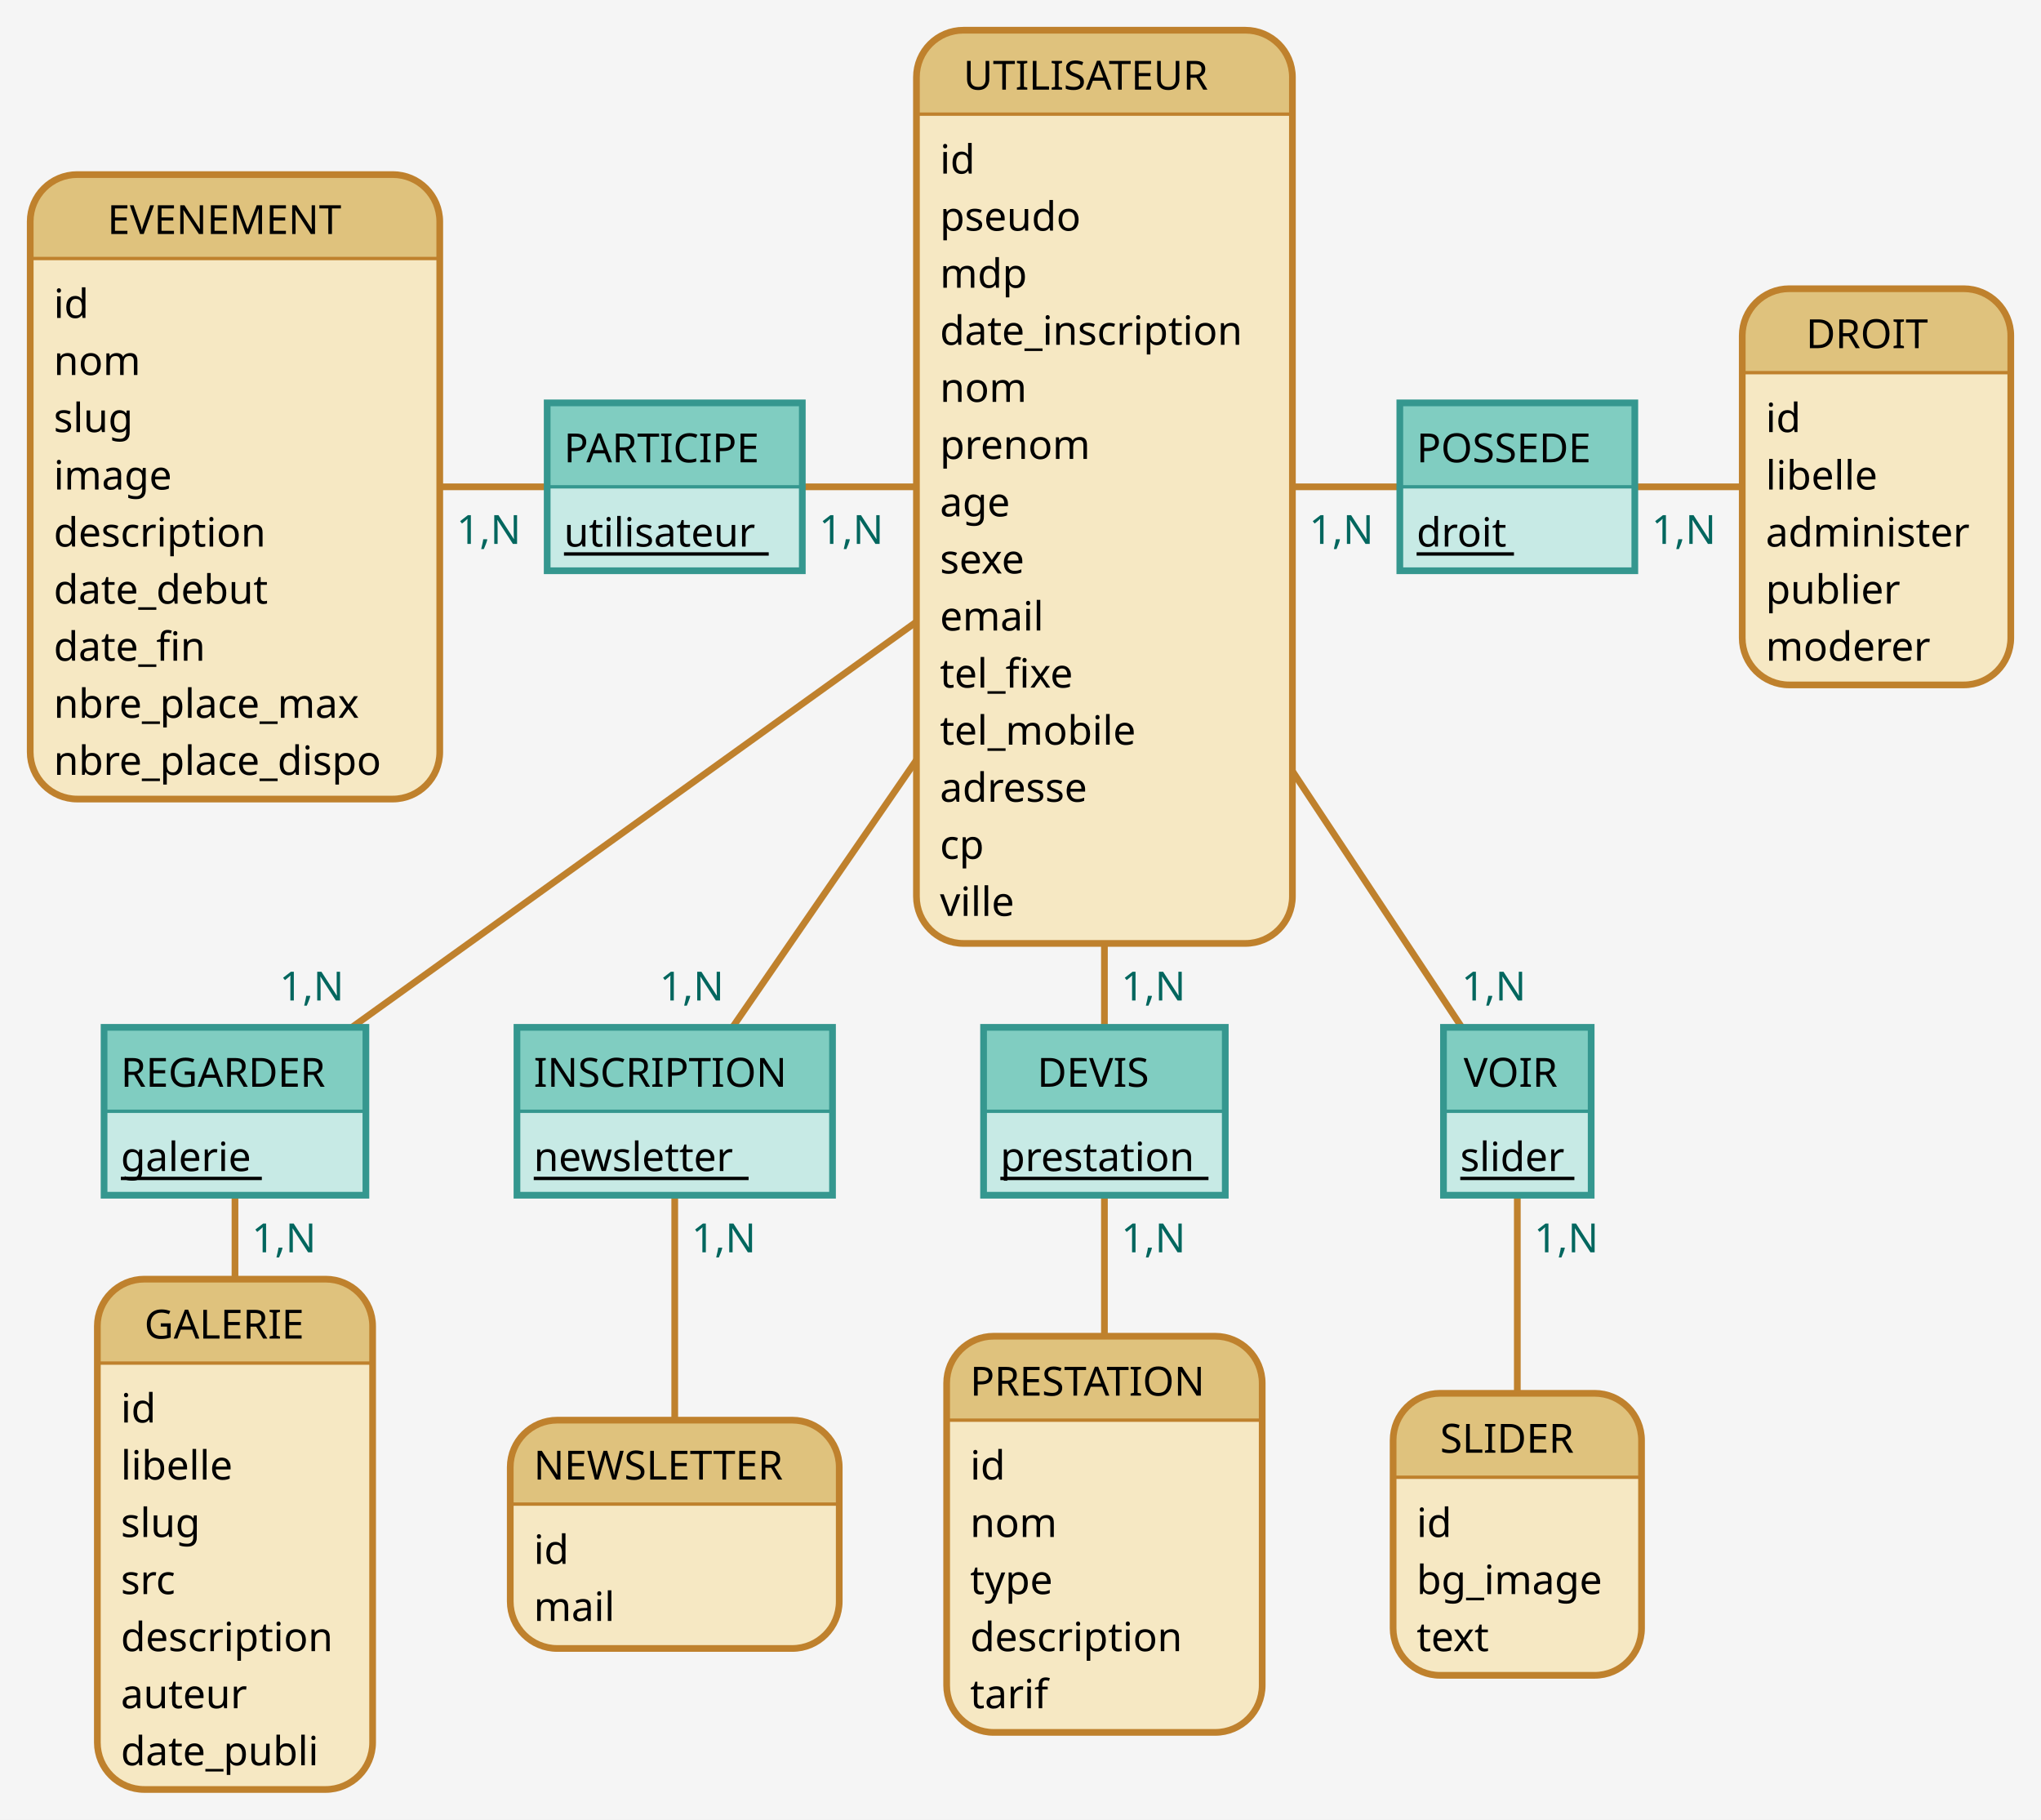
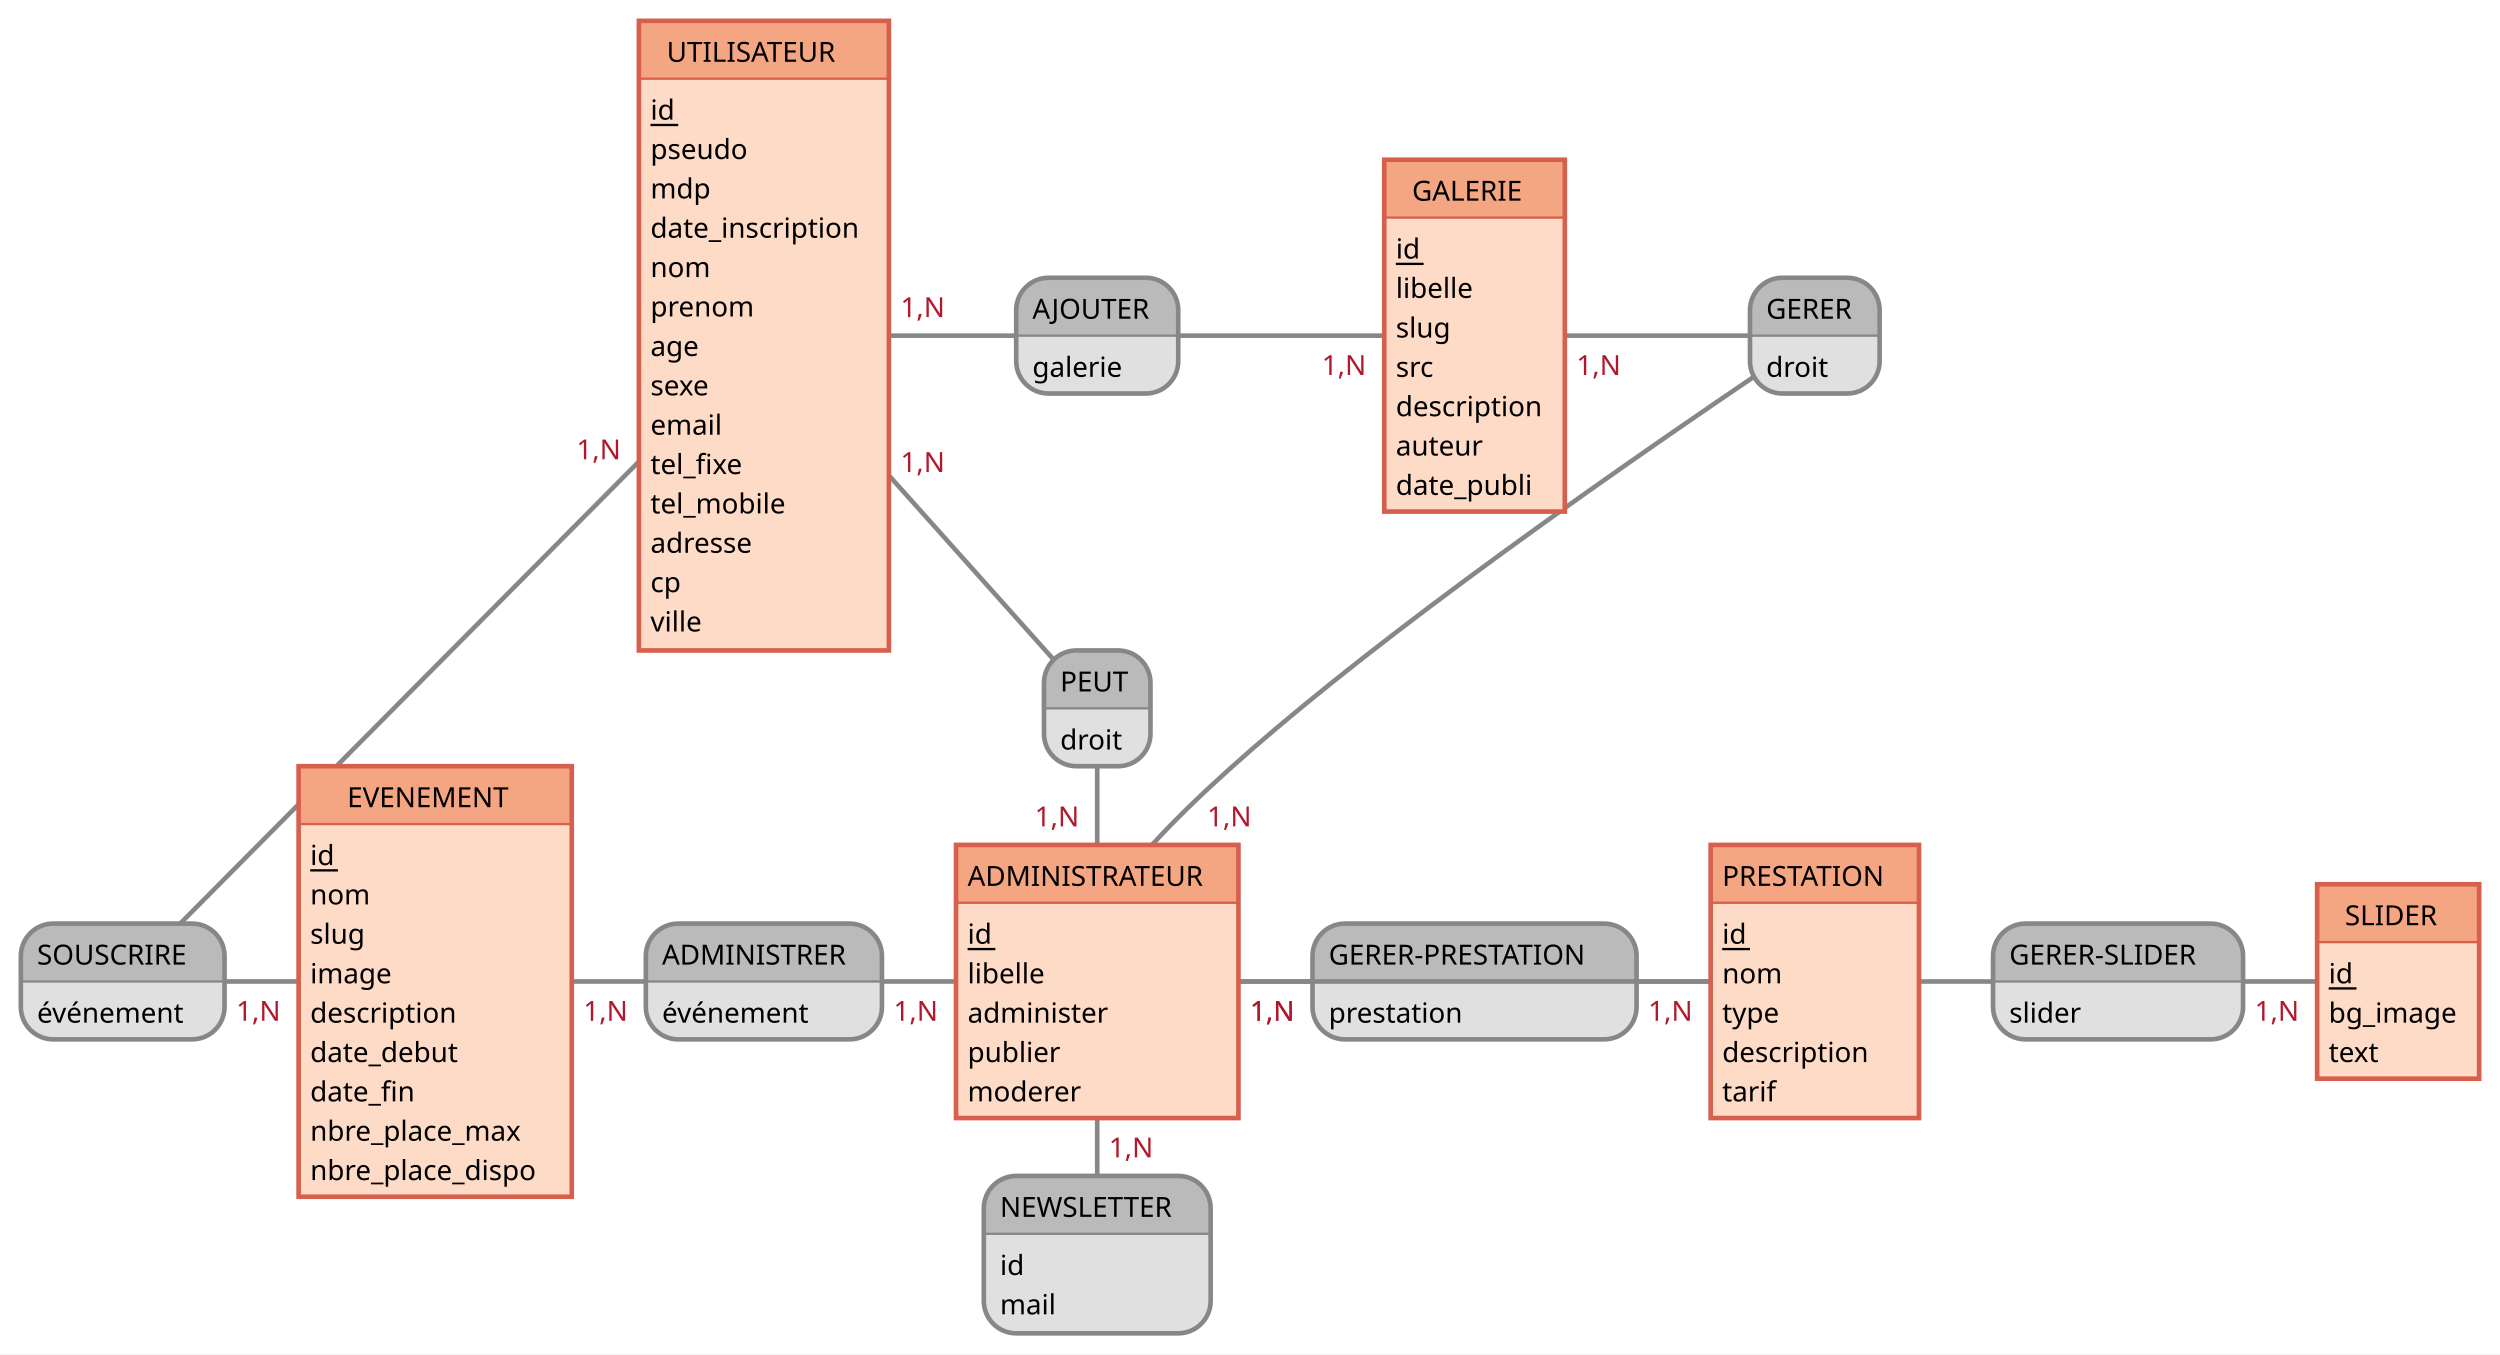
- <svg xmlns="http://www.w3.org/2000/svg" width="608" height="542" view_box="0 0 608 542">\n\n<rect id="frame" x="0" y="0" width="608" height="542" fill="#f5f5f5" stroke="none" stroke-width="0" />
-   <line x1="201" y1="145" x2="329" y2="145" stroke="#bf812d" stroke-width="2" />
-   <text x="244" y="162.0" fill="#01665e" font-family="Verdana" font-size="12">1,N</text>
-   <line x1="452" y1="145" x2="329" y2="145" stroke="#bf812d" stroke-width="2" />
-   <text x="390" y="162.0" fill="#01665e" font-family="Verdana" font-size="12">1,N</text>
-   <line x1="70" y1="331" x2="329" y2="145" stroke="#bf812d" stroke-width="2" />
-   <text x="83.264" y="298" fill="#01665e" font-family="Verdana" font-size="12">1,N</text>
-   <line x1="201" y1="331" x2="329" y2="145" stroke="#bf812d" stroke-width="2" />
-   <text x="196.459" y="298" fill="#01665e" font-family="Verdana" font-size="12">1,N</text>
-   <line x1="329" y1="331" x2="329" y2="145" stroke="#bf812d" stroke-width="2" />
-   <text x="334.0" y="298" fill="#01665e" font-family="Verdana" font-size="12">1,N</text>
-   <line x1="452" y1="331" x2="329" y2="145" stroke="#bf812d" stroke-width="2" />
-   <text x="435.394" y="298" fill="#01665e" font-family="Verdana" font-size="12">1,N</text>
-   <g id="association-UTILISATEUR">
-     <path d="M 371 9 a 14 14 90 0 1 14 14 V 34 h -112 V 23 a 14 14 90 0 1 14 -14" fill="#dfc27d" stroke="#dfc27d" stroke-width="0" />
-     <path d="M 385 34.0 v 233 a 14 14 90 0 1 -14 14 H 287 a 14 14 90 0 1 -14 -14 V 34.0 H 112" fill="#f6e8c3" stroke="#f6e8c3" stroke-width="0" />
-     <rect x="273" y="9" width="112" height="272" fill="none" rx="14" stroke="#bf812d" stroke-width="2" />
-     <line x1="273" y1="34" x2="385" y2="34" stroke="#bf812d" stroke-width="1" />
-     <text x="287" y="26.7" fill="#000000" font-family="Verdana" font-size="12">UTILISATEUR</text>
-     <text x="280" y="51.7" fill="#000000" font-family="Verdana" font-size="12">id</text>
-     <text x="280" y="68.7" fill="#000000" font-family="Verdana" font-size="12">pseudo</text>
-     <text x="280" y="85.7" fill="#000000" font-family="Verdana" font-size="12">mdp</text>
-     <text x="280" y="102.7" fill="#000000" font-family="Verdana" font-size="12">date_inscription</text>
-     <text x="280" y="119.7" fill="#000000" font-family="Verdana" font-size="12">nom</text>
-     <text x="280" y="136.7" fill="#000000" font-family="Verdana" font-size="12">prenom</text>
-     <text x="280" y="153.8" fill="#000000" font-family="Verdana" font-size="12">age</text>
-     <text x="280" y="170.8" fill="#000000" font-family="Verdana" font-size="12">sexe</text>
-     <text x="280" y="187.8" fill="#000000" font-family="Verdana" font-size="12">email</text>
-     <text x="280" y="204.8" fill="#000000" font-family="Verdana" font-size="12">tel_fixe</text>
-     <text x="280" y="221.8" fill="#000000" font-family="Verdana" font-size="12">tel_mobile</text>
-     <text x="280" y="238.8" fill="#000000" font-family="Verdana" font-size="12">adresse</text>
-     <text x="280" y="255.8" fill="#000000" font-family="Verdana" font-size="12">cp</text>
-     <text x="280" y="272.8" fill="#000000" font-family="Verdana" font-size="12">ville</text>
-   </g>
-   <line x1="70" y1="331" x2="70" y2="457" stroke="#bf812d" stroke-width="2" />
-   <text x="75.0" y="373" fill="#01665e" font-family="Verdana" font-size="12">1,N</text>
-   <g id="association-GALERIE">
-     <path d="M 97 381 a 14 14 90 0 1 14 14 V 406 h -82 V 395 a 14 14 90 0 1 14 -14" fill="#dfc27d" stroke="#dfc27d" stroke-width="0" />
-     <path d="M 111 406.0 v 113 a 14 14 90 0 1 -14 14 H 43 a 14 14 90 0 1 -14 -14 V 406.0 H 82" fill="#f6e8c3" stroke="#f6e8c3" stroke-width="0" />
-     <rect x="29" y="381" width="82" height="152" fill="none" rx="14" stroke="#bf812d" stroke-width="2" />
-     <line x1="29" y1="406" x2="111" y2="406" stroke="#bf812d" stroke-width="1" />
-     <text x="43" y="398.7" fill="#000000" font-family="Verdana" font-size="12">GALERIE</text>
-     <text x="36" y="423.7" fill="#000000" font-family="Verdana" font-size="12">id</text>
-     <text x="36" y="440.7" fill="#000000" font-family="Verdana" font-size="12">libelle</text>
-     <text x="36" y="457.8" fill="#000000" font-family="Verdana" font-size="12">slug</text>
-     <text x="36" y="474.8" fill="#000000" font-family="Verdana" font-size="12">src</text>
-     <text x="36" y="491.8" fill="#000000" font-family="Verdana" font-size="12">description</text>
-     <text x="36" y="508.8" fill="#000000" font-family="Verdana" font-size="12">auteur</text>
-     <text x="36" y="525.8" fill="#000000" font-family="Verdana" font-size="12">date_publi</text>
-   </g>
-   <line x1="201" y1="145" x2="70" y2="145" stroke="#bf812d" stroke-width="2" />
-   <text x="136" y="162.0" fill="#01665e" font-family="Verdana" font-size="12">1,N</text>
-   <g id="association-EVENEMENT">
-     <path d="M 117 52 a 14 14 90 0 1 14 14 V 77 h -122 V 66 a 14 14 90 0 1 14 -14" fill="#dfc27d" stroke="#dfc27d" stroke-width="0" />
-     <path d="M 131 77.0 v 147 a 14 14 90 0 1 -14 14 H 23 a 14 14 90 0 1 -14 -14 V 77.0 H 122" fill="#f6e8c3" stroke="#f6e8c3" stroke-width="0" />
-     <rect x="9" y="52" width="122" height="186" fill="none" rx="14" stroke="#bf812d" stroke-width="2" />
-     <line x1="9" y1="77" x2="131" y2="77" stroke="#bf812d" stroke-width="1" />
-     <text x="32" y="69.7" fill="#000000" font-family="Verdana" font-size="12">EVENEMENT</text>
-     <text x="16" y="94.7" fill="#000000" font-family="Verdana" font-size="12">id</text>
-     <text x="16" y="111.7" fill="#000000" font-family="Verdana" font-size="12">nom</text>
-     <text x="16" y="128.7" fill="#000000" font-family="Verdana" font-size="12">slug</text>
-     <text x="16" y="145.8" fill="#000000" font-family="Verdana" font-size="12">image</text>
-     <text x="16" y="162.8" fill="#000000" font-family="Verdana" font-size="12">description</text>
-     <text x="16" y="179.8" fill="#000000" font-family="Verdana" font-size="12">date_debut</text>
-     <text x="16" y="196.8" fill="#000000" font-family="Verdana" font-size="12">date_fin</text>
-     <text x="16" y="213.8" fill="#000000" font-family="Verdana" font-size="12">nbre_place_max</text>
-     <text x="16" y="230.8" fill="#000000" font-family="Verdana" font-size="12">nbre_place_dispo</text>
-   </g>
-   <line x1="452" y1="331" x2="452" y2="457" stroke="#bf812d" stroke-width="2" />
-   <text x="457.0" y="373" fill="#01665e" font-family="Verdana" font-size="12">1,N</text>
-   <g id="association-SLIDER">
-     <path d="M 475 415 a 14 14 90 0 1 14 14 V 440 h -74 V 429 a 14 14 90 0 1 14 -14" fill="#dfc27d" stroke="#dfc27d" stroke-width="0" />
-     <path d="M 489 440.0 v 45 a 14 14 90 0 1 -14 14 H 429 a 14 14 90 0 1 -14 -14 V 440.0 H 74" fill="#f6e8c3" stroke="#f6e8c3" stroke-width="0" />
-     <rect x="415" y="415" width="74" height="84" fill="none" rx="14" stroke="#bf812d" stroke-width="2" />
-     <line x1="415" y1="440" x2="489" y2="440" stroke="#bf812d" stroke-width="1" />
-     <text x="429" y="432.7" fill="#000000" font-family="Verdana" font-size="12">SLIDER</text>
-     <text x="422" y="457.8" fill="#000000" font-family="Verdana" font-size="12">id</text>
-     <text x="422" y="474.8" fill="#000000" font-family="Verdana" font-size="12">bg_image</text>
-     <text x="422" y="491.8" fill="#000000" font-family="Verdana" font-size="12">text</text>
-   </g>
-   <line x1="452" y1="145" x2="559" y2="145" stroke="#bf812d" stroke-width="2" />
-   <text x="492" y="162.0" fill="#01665e" font-family="Verdana" font-size="12">1,N</text>
-   <g id="association-DROIT">
-     <path d="M 585 86 a 14 14 90 0 1 14 14 V 111 h -80 V 100 a 14 14 90 0 1 14 -14" fill="#dfc27d" stroke="#dfc27d" stroke-width="0" />
-     <path d="M 599 111.0 v 79 a 14 14 90 0 1 -14 14 H 533 a 14 14 90 0 1 -14 -14 V 111.0 H 80" fill="#f6e8c3" stroke="#f6e8c3" stroke-width="0" />
-     <rect x="519" y="86" width="80" height="118" fill="none" rx="14" stroke="#bf812d" stroke-width="2" />
-     <line x1="519" y1="111" x2="599" y2="111" stroke="#bf812d" stroke-width="1" />
-     <text x="538" y="103.7" fill="#000000" font-family="Verdana" font-size="12">DROIT</text>
-     <text x="526" y="128.7" fill="#000000" font-family="Verdana" font-size="12">id</text>
-     <text x="526" y="145.8" fill="#000000" font-family="Verdana" font-size="12">libelle</text>
-     <text x="526" y="162.8" fill="#000000" font-family="Verdana" font-size="12">administer</text>
-     <text x="526" y="179.8" fill="#000000" font-family="Verdana" font-size="12">publier</text>
-     <text x="526" y="196.8" fill="#000000" font-family="Verdana" font-size="12">moderer</text>
-   </g>
-   <line x1="201" y1="331" x2="201" y2="457" stroke="#bf812d" stroke-width="2" />
-   <text x="206.0" y="373" fill="#01665e" font-family="Verdana" font-size="12">1,N</text>
+ <svg xmlns="http://www.w3.org/2000/svg" width="1080" height="585" view_box="0 0 1080 585">\n\n<rect id="frame" x="0" y="0" width="1080" height="585" fill="#ffffff" stroke="none" stroke-width="0" />
+   <line x1="188" y1="424" x2="330" y2="424" stroke="#878787" stroke-width="2" />
+   <text x="252" y="441.0" fill="#b2182b" font-family="Verdana" font-size="12">1,N</text>
+   <line x1="474" y1="424" x2="330" y2="424" stroke="#878787" stroke-width="2" />
+   <text x="386" y="441.0" fill="#b2182b" font-family="Verdana" font-size="12">1,N</text>
+   <g id="association-ADMINISTRER">
+     <path d="M 367 399 a 14 14 90 0 1 14 14 V 424 h -102 V 413 a 14 14 90 0 1 14 -14" fill="#bababa" stroke="#bababa" stroke-width="0" />
+     <path d="M 381 424.0 v 11 a 14 14 90 0 1 -14 14 H 293 a 14 14 90 0 1 -14 -14 V 424.0 H 102" fill="#e0e0e0" stroke="#e0e0e0" stroke-width="0" />
+     <rect x="279" y="399" width="102" height="50" fill="none" rx="14" stroke="#878787" stroke-width="2" />
+     <line x1="279" y1="424" x2="381" y2="424" stroke="#878787" stroke-width="1" />
+     <text x="286" y="416.7" fill="#000000" font-family="Verdana" font-size="12">ADMINISTRER</text>
+     <text x="286" y="441.8" fill="#000000" font-family="Verdana" font-size="12">événement</text>
+   </g>
+   <line x1="474" y1="424" x2="637" y2="424" stroke="#878787" stroke-width="2" />
+   <text x="540" y="441.0" fill="#b2182b" font-family="Verdana" font-size="12">1,N</text>
+   <line x1="784" y1="424" x2="637" y2="424" stroke="#878787" stroke-width="2" />
+   <text x="712" y="441.0" fill="#b2182b" font-family="Verdana" font-size="12">1,N</text>
+   <g id="association-GERER-PRESTATION">
+     <path d="M 693 399 a 14 14 90 0 1 14 14 V 424 h -140 V 413 a 14 14 90 0 1 14 -14" fill="#bababa" stroke="#bababa" stroke-width="0" />
+     <path d="M 707 424.0 v 11 a 14 14 90 0 1 -14 14 H 581 a 14 14 90 0 1 -14 -14 V 424.0 H 140" fill="#e0e0e0" stroke="#e0e0e0" stroke-width="0" />
+     <rect x="567" y="399" width="140" height="50" fill="none" rx="14" stroke="#878787" stroke-width="2" />
+     <line x1="567" y1="424" x2="707" y2="424" stroke="#878787" stroke-width="1" />
+     <text x="574" y="416.7" fill="#000000" font-family="Verdana" font-size="12">GERER-PRESTATION</text>
+     <text x="574" y="441.8" fill="#000000" font-family="Verdana" font-size="12">prestation</text>
+   </g>
+   <line x1="330" y1="145" x2="474" y2="145" stroke="#878787" stroke-width="2" />
+   <text x="389" y="137.0" fill="#b2182b" font-family="Verdana" font-size="12">1,N</text>
+   <line x1="637" y1="145" x2="474" y2="145" stroke="#878787" stroke-width="2" />
+   <text x="571" y="162.0" fill="#b2182b" font-family="Verdana" font-size="12">1,N</text>
+   <g id="association-AJOUTER">
+     <path d="M 495 120 a 14 14 90 0 1 14 14 V 145 h -70 V 134 a 14 14 90 0 1 14 -14" fill="#bababa" stroke="#bababa" stroke-width="0" />
+     <path d="M 509 145.0 v 11 a 14 14 90 0 1 -14 14 H 453 a 14 14 90 0 1 -14 -14 V 145.0 H 70" fill="#e0e0e0" stroke="#e0e0e0" stroke-width="0" />
+     <rect x="439" y="120" width="70" height="50" fill="none" rx="14" stroke="#878787" stroke-width="2" />
+     <line x1="439" y1="145" x2="509" y2="145" stroke="#878787" stroke-width="1" />
+     <text x="446" y="137.7" fill="#000000" font-family="Verdana" font-size="12">AJOUTER</text>
+     <text x="446" y="162.8" fill="#000000" font-family="Verdana" font-size="12">galerie</text>
+   </g>
+   <line x1="330" y1="145" x2="474" y2="306" stroke="#878787" stroke-width="2" />
+   <text x="389" y="203.889" fill="#b2182b" font-family="Verdana" font-size="12">1,N</text>
+   <line x1="474" y1="424" x2="474" y2="306" stroke="#878787" stroke-width="2" />
+   <text x="447.0" y="357" fill="#b2182b" font-family="Verdana" font-size="12">1,N</text>
+   <g id="association-PEUT">
+     <path d="M 483 281 a 14 14 90 0 1 14 14 V 306 h -46 V 295 a 14 14 90 0 1 14 -14" fill="#bababa" stroke="#bababa" stroke-width="0" />
+     <path d="M 497 306.0 v 11 a 14 14 90 0 1 -14 14 H 465 a 14 14 90 0 1 -14 -14 V 306.0 H 46" fill="#e0e0e0" stroke="#e0e0e0" stroke-width="0" />
+     <rect x="451" y="281" width="46" height="50" fill="none" rx="14" stroke="#878787" stroke-width="2" />
+     <line x1="451" y1="306" x2="497" y2="306" stroke="#878787" stroke-width="1" />
+     <text x="458" y="298.7" fill="#000000" font-family="Verdana" font-size="12">PEUT</text>
+     <text x="458" y="323.8" fill="#000000" font-family="Verdana" font-size="12">droit</text>
+   </g>
+   <line x1="474" y1="424" x2="915" y2="424" stroke="#878787" stroke-width="2" />
+   <text x="540" y="441.0" fill="#b2182b" font-family="Verdana" font-size="12">1,N</text>
+   <line x1="1036" y1="424" x2="915" y2="424" stroke="#878787" stroke-width="2" />
+   <text x="974" y="441.0" fill="#b2182b" font-family="Verdana" font-size="12">1,N</text>
+   <g id="association-GERER-SLIDER">
+     <path d="M 955 399 a 14 14 90 0 1 14 14 V 424 h -108 V 413 a 14 14 90 0 1 14 -14" fill="#bababa" stroke="#bababa" stroke-width="0" />
+     <path d="M 969 424.0 v 11 a 14 14 90 0 1 -14 14 H 875 a 14 14 90 0 1 -14 -14 V 424.0 H 108" fill="#e0e0e0" stroke="#e0e0e0" stroke-width="0" />
+     <rect x="861" y="399" width="108" height="50" fill="none" rx="14" stroke="#878787" stroke-width="2" />
+     <line x1="861" y1="424" x2="969" y2="424" stroke="#878787" stroke-width="1" />
+     <text x="868" y="416.7" fill="#000000" font-family="Verdana" font-size="12">GERER-SLIDER</text>
+     <text x="868" y="441.8" fill="#000000" font-family="Verdana" font-size="12">slider</text>
+   </g>
+   <line x1="330" y1="145" x2="53" y2="424" stroke="#878787" stroke-width="2" />
+   <text x="249" y="198.425" fill="#b2182b" font-family="Verdana" font-size="12">1,N</text>
+   <line x1="188" y1="424" x2="53" y2="424" stroke="#878787" stroke-width="2" />
+   <text x="102" y="441.0" fill="#b2182b" font-family="Verdana" font-size="12">1,N</text>
+   <g id="association-SOUSCRIRE">
+     <path d="M 83 399 a 14 14 90 0 1 14 14 V 424 h -88 V 413 a 14 14 90 0 1 14 -14" fill="#bababa" stroke="#bababa" stroke-width="0" />
+     <path d="M 97 424.0 v 11 a 14 14 90 0 1 -14 14 H 23 a 14 14 90 0 1 -14 -14 V 424.0 H 88" fill="#e0e0e0" stroke="#e0e0e0" stroke-width="0" />
+     <rect x="9" y="399" width="88" height="50" fill="none" rx="14" stroke="#878787" stroke-width="2" />
+     <line x1="9" y1="424" x2="97" y2="424" stroke="#878787" stroke-width="1" />
+     <text x="16" y="416.7" fill="#000000" font-family="Verdana" font-size="12">SOUSCRIRE</text>
+     <text x="16" y="441.8" fill="#000000" font-family="Verdana" font-size="12">événement</text>
+   </g>
+   <line x1="474" y1="424" x2="474" y2="542" stroke="#878787" stroke-width="2" />
+   <text x="479.0" y="500" fill="#b2182b" font-family="Verdana" font-size="12">1,N</text>
  <g id="association-NEWSLETTER">
-     <path d="M 236 423 a 14 14 90 0 1 14 14 V 448 h -98 V 437 a 14 14 90 0 1 14 -14" fill="#dfc27d" stroke="#dfc27d" stroke-width="0" />
-     <path d="M 250 448.0 v 29 a 14 14 90 0 1 -14 14 H 166 a 14 14 90 0 1 -14 -14 V 448.0 H 98" fill="#f6e8c3" stroke="#f6e8c3" stroke-width="0" />
-     <rect x="152" y="423" width="98" height="68" fill="none" rx="14" stroke="#bf812d" stroke-width="2" />
-     <line x1="152" y1="448" x2="250" y2="448" stroke="#bf812d" stroke-width="1" />
-     <text x="159" y="440.7" fill="#000000" font-family="Verdana" font-size="12">NEWSLETTER</text>
-     <text x="159" y="465.8" fill="#000000" font-family="Verdana" font-size="12">id</text>
-     <text x="159" y="482.8" fill="#000000" font-family="Verdana" font-size="12">mail</text>
-   </g>
-   <line x1="329" y1="331" x2="329" y2="457" stroke="#bf812d" stroke-width="2" />
-   <text x="334.0" y="373" fill="#01665e" font-family="Verdana" font-size="12">1,N</text>
-   <g id="association-PRESTATION">
-     <path d="M 362 398 a 14 14 90 0 1 14 14 V 423 h -94 V 412 a 14 14 90 0 1 14 -14" fill="#dfc27d" stroke="#dfc27d" stroke-width="0" />
-     <path d="M 376 423.0 v 79 a 14 14 90 0 1 -14 14 H 296 a 14 14 90 0 1 -14 -14 V 423.0 H 94" fill="#f6e8c3" stroke="#f6e8c3" stroke-width="0" />
-     <rect x="282" y="398" width="94" height="118" fill="none" rx="14" stroke="#bf812d" stroke-width="2" />
-     <line x1="282" y1="423" x2="376" y2="423" stroke="#bf812d" stroke-width="1" />
-     <text x="289" y="415.7" fill="#000000" font-family="Verdana" font-size="12">PRESTATION</text>
-     <text x="289" y="440.7" fill="#000000" font-family="Verdana" font-size="12">id</text>
-     <text x="289" y="457.8" fill="#000000" font-family="Verdana" font-size="12">nom</text>
-     <text x="289" y="474.8" fill="#000000" font-family="Verdana" font-size="12">type</text>
-     <text x="289" y="491.8" fill="#000000" font-family="Verdana" font-size="12">description</text>
-     <text x="289" y="508.8" fill="#000000" font-family="Verdana" font-size="12">tarif</text>
-   </g>
-   <g id="entity-PARTICIPE">
-     <g id="frame-PARTICIPE">
-       <rect x="163" y="120" width="76" height="25" fill="#80cdc1" stroke="#80cdc1" stroke-width="0" />
-       <rect x="163" y="145.0" width="76" height="25" fill="#c7eae5" stroke="#c7eae5" stroke-width="0" />
-       <rect x="163" y="120" width="76" height="50" fill="none" stroke="#35978f" stroke-width="2" />
-       <line x1="163" y1="145" x2="239" y2="145" stroke="#35978f" stroke-width="1" />
-     </g>
-     <text x="168" y="137.7" fill="#000000" font-family="Verdana" font-size="12">PARTICIPE</text>
-     <text x="168" y="162.8" fill="#000000" font-family="Verdana" font-size="12">utilisateur</text>
-     <line x1="168" y1="165" x2="229" y2="165" stroke="#000000" stroke-width="1" />
-   </g>
-   <g id="entity-INSCRIPTION">
-     <g id="frame-INSCRIPTION">
-       <rect x="154" y="306" width="94" height="25" fill="#80cdc1" stroke="#80cdc1" stroke-width="0" />
-       <rect x="154" y="331.0" width="94" height="25" fill="#c7eae5" stroke="#c7eae5" stroke-width="0" />
-       <rect x="154" y="306" width="94" height="50" fill="none" stroke="#35978f" stroke-width="2" />
-       <line x1="154" y1="331" x2="248" y2="331" stroke="#35978f" stroke-width="1" />
-     </g>
-     <text x="159" y="323.7" fill="#000000" font-family="Verdana" font-size="12">INSCRIPTION</text>
-     <text x="159" y="348.8" fill="#000000" font-family="Verdana" font-size="12">newsletter</text>
-     <line x1="159" y1="351" x2="223" y2="351" stroke="#000000" stroke-width="1" />
-   </g>
-   <g id="entity-POSSEDE">
-     <g id="frame-POSSEDE">
-       <rect x="417" y="120" width="70" height="25" fill="#80cdc1" stroke="#80cdc1" stroke-width="0" />
-       <rect x="417" y="145.0" width="70" height="25" fill="#c7eae5" stroke="#c7eae5" stroke-width="0" />
-       <rect x="417" y="120" width="70" height="50" fill="none" stroke="#35978f" stroke-width="2" />
-       <line x1="417" y1="145" x2="487" y2="145" stroke="#35978f" stroke-width="1" />
-     </g>
-     <text x="422" y="137.7" fill="#000000" font-family="Verdana" font-size="12">POSSEDE</text>
-     <text x="422" y="162.8" fill="#000000" font-family="Verdana" font-size="12">droit</text>
-     <line x1="422" y1="165" x2="451" y2="165" stroke="#000000" stroke-width="1" />
-   </g>
-   <g id="entity-REGARDER">
-     <g id="frame-REGARDER">
-       <rect x="31" y="306" width="78" height="25" fill="#80cdc1" stroke="#80cdc1" stroke-width="0" />
-       <rect x="31" y="331.0" width="78" height="25" fill="#c7eae5" stroke="#c7eae5" stroke-width="0" />
-       <rect x="31" y="306" width="78" height="50" fill="none" stroke="#35978f" stroke-width="2" />
-       <line x1="31" y1="331" x2="109" y2="331" stroke="#35978f" stroke-width="1" />
-     </g>
-     <text x="36" y="323.7" fill="#000000" font-family="Verdana" font-size="12">REGARDER</text>
-     <text x="36" y="348.8" fill="#000000" font-family="Verdana" font-size="12">galerie</text>
-     <line x1="36" y1="351" x2="78" y2="351" stroke="#000000" stroke-width="1" />
-   </g>
-   <g id="entity-VOIR">
-     <g id="frame-VOIR">
-       <rect x="430" y="306" width="44" height="25" fill="#80cdc1" stroke="#80cdc1" stroke-width="0" />
-       <rect x="430" y="331.0" width="44" height="25" fill="#c7eae5" stroke="#c7eae5" stroke-width="0" />
-       <rect x="430" y="306" width="44" height="50" fill="none" stroke="#35978f" stroke-width="2" />
-       <line x1="430" y1="331" x2="474" y2="331" stroke="#35978f" stroke-width="1" />
-     </g>
-     <text x="436" y="323.7" fill="#000000" font-family="Verdana" font-size="12">VOIR</text>
-     <text x="435" y="348.8" fill="#000000" font-family="Verdana" font-size="12">slider</text>
-     <line x1="435" y1="351" x2="469" y2="351" stroke="#000000" stroke-width="1" />
-   </g>
-   <g id="entity-DEVIS">
-     <g id="frame-DEVIS">
-       <rect x="293" y="306" width="72" height="25" fill="#80cdc1" stroke="#80cdc1" stroke-width="0" />
-       <rect x="293" y="331.0" width="72" height="25" fill="#c7eae5" stroke="#c7eae5" stroke-width="0" />
-       <rect x="293" y="306" width="72" height="50" fill="none" stroke="#35978f" stroke-width="2" />
-       <line x1="293" y1="331" x2="365" y2="331" stroke="#35978f" stroke-width="1" />
-     </g>
-     <text x="309" y="323.7" fill="#000000" font-family="Verdana" font-size="12">DEVIS</text>
-     <text x="298" y="348.8" fill="#000000" font-family="Verdana" font-size="12">prestation</text>
-     <line x1="298" y1="351" x2="360" y2="351" stroke="#000000" stroke-width="1" />
+     <path d="M 509 508 a 14 14 90 0 1 14 14 V 533 h -98 V 522 a 14 14 90 0 1 14 -14" fill="#bababa" stroke="#bababa" stroke-width="0" />
+     <path d="M 523 533.0 v 29 a 14 14 90 0 1 -14 14 H 439 a 14 14 90 0 1 -14 -14 V 533.0 H 98" fill="#e0e0e0" stroke="#e0e0e0" stroke-width="0" />
+     <rect x="425" y="508" width="98" height="68" fill="none" rx="14" stroke="#878787" stroke-width="2" />
+     <line x1="425" y1="533" x2="523" y2="533" stroke="#878787" stroke-width="1" />
+     <text x="432" y="525.7" fill="#000000" font-family="Verdana" font-size="12">NEWSLETTER</text>
+     <text x="432" y="550.8" fill="#000000" font-family="Verdana" font-size="12">id</text>
+     <text x="432" y="567.8" fill="#000000" font-family="Verdana" font-size="12">mail</text>
+   </g>
+   <line x1="637" y1="145" x2="784" y2="145" stroke="#878787" stroke-width="2" />
+   <text x="681" y="162.0" fill="#b2182b" font-family="Verdana" font-size="12">1,N</text>
+   <path d="M474 424 C 446.582 394.876 549.915 301.876 784 145" fill="none" stroke="#878787" stroke-width="2" />
+   <text x="521.455" y="357" fill="#b2182b" font-family="Verdana" font-size="12">1,N</text>
+   <g id="association-GERER">
+     <path d="M 798 120 a 14 14 90 0 1 14 14 V 145 h -56 V 134 a 14 14 90 0 1 14 -14" fill="#bababa" stroke="#bababa" stroke-width="0" />
+     <path d="M 812 145.0 v 11 a 14 14 90 0 1 -14 14 H 770 a 14 14 90 0 1 -14 -14 V 145.0 H 56" fill="#e0e0e0" stroke="#e0e0e0" stroke-width="0" />
+     <rect x="756" y="120" width="56" height="50" fill="none" rx="14" stroke="#878787" stroke-width="2" />
+     <line x1="756" y1="145" x2="812" y2="145" stroke="#878787" stroke-width="1" />
+     <text x="763" y="137.7" fill="#000000" font-family="Verdana" font-size="12">GERER</text>
+     <text x="763" y="162.8" fill="#000000" font-family="Verdana" font-size="12">droit</text>
+   </g>
+   <g id="entity-UTILISATEUR">
+     <g id="frame-UTILISATEUR">
+       <rect x="276" y="9" width="108" height="25" fill="#f4a582" stroke="#f4a582" stroke-width="0" />
+       <rect x="276" y="34.0" width="108" height="247" fill="#fddbc7" stroke="#fddbc7" stroke-width="0" />
+       <rect x="276" y="9" width="108" height="272" fill="none" stroke="#d6604d" stroke-width="2" />
+       <line x1="276" y1="34" x2="384" y2="34" stroke="#d6604d" stroke-width="1" />
+     </g>
+     <text x="288" y="26.7" fill="#000000" font-family="Verdana" font-size="12">UTILISATEUR</text>
+     <text x="281" y="51.7" fill="#000000" font-family="Verdana" font-size="12">id</text>
+     <line x1="281" y1="54" x2="293" y2="54" stroke="#000000" stroke-width="1" />
+     <text x="281" y="68.7" fill="#000000" font-family="Verdana" font-size="12">pseudo</text>
+     <text x="281" y="85.7" fill="#000000" font-family="Verdana" font-size="12">mdp</text>
+     <text x="281" y="102.7" fill="#000000" font-family="Verdana" font-size="12">date_inscription</text>
+     <text x="281" y="119.7" fill="#000000" font-family="Verdana" font-size="12">nom</text>
+     <text x="281" y="136.7" fill="#000000" font-family="Verdana" font-size="12">prenom</text>
+     <text x="281" y="153.8" fill="#000000" font-family="Verdana" font-size="12">age</text>
+     <text x="281" y="170.8" fill="#000000" font-family="Verdana" font-size="12">sexe</text>
+     <text x="281" y="187.8" fill="#000000" font-family="Verdana" font-size="12">email</text>
+     <text x="281" y="204.8" fill="#000000" font-family="Verdana" font-size="12">tel_fixe</text>
+     <text x="281" y="221.8" fill="#000000" font-family="Verdana" font-size="12">tel_mobile</text>
+     <text x="281" y="238.8" fill="#000000" font-family="Verdana" font-size="12">adresse</text>
+     <text x="281" y="255.8" fill="#000000" font-family="Verdana" font-size="12">cp</text>
+     <text x="281" y="272.8" fill="#000000" font-family="Verdana" font-size="12">ville</text>
+   </g>
+   <g id="entity-GALERIE">
+     <g id="frame-GALERIE">
+       <rect x="598" y="69" width="78" height="25" fill="#f4a582" stroke="#f4a582" stroke-width="0" />
+       <rect x="598" y="94.0" width="78" height="127" fill="#fddbc7" stroke="#fddbc7" stroke-width="0" />
+       <rect x="598" y="69" width="78" height="152" fill="none" stroke="#d6604d" stroke-width="2" />
+       <line x1="598" y1="94" x2="676" y2="94" stroke="#d6604d" stroke-width="1" />
+     </g>
+     <text x="610" y="86.7" fill="#000000" font-family="Verdana" font-size="12">GALERIE</text>
+     <text x="603" y="111.7" fill="#000000" font-family="Verdana" font-size="12">id</text>
+     <line x1="603" y1="114" x2="615" y2="114" stroke="#000000" stroke-width="1" />
+     <text x="603" y="128.7" fill="#000000" font-family="Verdana" font-size="12">libelle</text>
+     <text x="603" y="145.8" fill="#000000" font-family="Verdana" font-size="12">slug</text>
+     <text x="603" y="162.8" fill="#000000" font-family="Verdana" font-size="12">src</text>
+     <text x="603" y="179.8" fill="#000000" font-family="Verdana" font-size="12">description</text>
+     <text x="603" y="196.8" fill="#000000" font-family="Verdana" font-size="12">auteur</text>
+     <text x="603" y="213.8" fill="#000000" font-family="Verdana" font-size="12">date_publi</text>
+   </g>
+   <g id="entity-EVENEMENT">
+     <g id="frame-EVENEMENT">
+       <rect x="129" y="331" width="118" height="25" fill="#f4a582" stroke="#f4a582" stroke-width="0" />
+       <rect x="129" y="356.0" width="118" height="161" fill="#fddbc7" stroke="#fddbc7" stroke-width="0" />
+       <rect x="129" y="331" width="118" height="186" fill="none" stroke="#d6604d" stroke-width="2" />
+       <line x1="129" y1="356" x2="247" y2="356" stroke="#d6604d" stroke-width="1" />
+     </g>
+     <text x="150" y="348.7" fill="#000000" font-family="Verdana" font-size="12">EVENEMENT</text>
+     <text x="134" y="373.7" fill="#000000" font-family="Verdana" font-size="12">id</text>
+     <line x1="134" y1="376" x2="146" y2="376" stroke="#000000" stroke-width="1" />
+     <text x="134" y="390.7" fill="#000000" font-family="Verdana" font-size="12">nom</text>
+     <text x="134" y="407.7" fill="#000000" font-family="Verdana" font-size="12">slug</text>
+     <text x="134" y="424.8" fill="#000000" font-family="Verdana" font-size="12">image</text>
+     <text x="134" y="441.8" fill="#000000" font-family="Verdana" font-size="12">description</text>
+     <text x="134" y="458.8" fill="#000000" font-family="Verdana" font-size="12">date_debut</text>
+     <text x="134" y="475.8" fill="#000000" font-family="Verdana" font-size="12">date_fin</text>
+     <text x="134" y="492.8" fill="#000000" font-family="Verdana" font-size="12">nbre_place_max</text>
+     <text x="134" y="509.8" fill="#000000" font-family="Verdana" font-size="12">nbre_place_dispo</text>
+   </g>
+   <g id="entity-ADMINISTRATEUR">
+     <g id="frame-ADMINISTRATEUR">
+       <rect x="413" y="365" width="122" height="25" fill="#f4a582" stroke="#f4a582" stroke-width="0" />
+       <rect x="413" y="390.0" width="122" height="93" fill="#fddbc7" stroke="#fddbc7" stroke-width="0" />
+       <rect x="413" y="365" width="122" height="118" fill="none" stroke="#d6604d" stroke-width="2" />
+       <line x1="413" y1="390" x2="535" y2="390" stroke="#d6604d" stroke-width="1" />
+     </g>
+     <text x="418" y="382.7" fill="#000000" font-family="Verdana" font-size="12">ADMINISTRATEUR</text>
+     <text x="418" y="407.7" fill="#000000" font-family="Verdana" font-size="12">id</text>
+     <line x1="418" y1="410" x2="430" y2="410" stroke="#000000" stroke-width="1" />
+     <text x="418" y="424.8" fill="#000000" font-family="Verdana" font-size="12">libelle</text>
+     <text x="418" y="441.8" fill="#000000" font-family="Verdana" font-size="12">administer</text>
+     <text x="418" y="458.8" fill="#000000" font-family="Verdana" font-size="12">publier</text>
+     <text x="418" y="475.8" fill="#000000" font-family="Verdana" font-size="12">moderer</text>
+   </g>
+   <g id="entity-SLIDER">
+     <g id="frame-SLIDER">
+       <rect x="1001" y="382" width="70" height="25" fill="#f4a582" stroke="#f4a582" stroke-width="0" />
+       <rect x="1001" y="407.0" width="70" height="59" fill="#fddbc7" stroke="#fddbc7" stroke-width="0" />
+       <rect x="1001" y="382" width="70" height="84" fill="none" stroke="#d6604d" stroke-width="2" />
+       <line x1="1001" y1="407" x2="1071" y2="407" stroke="#d6604d" stroke-width="1" />
+     </g>
+     <text x="1013" y="399.7" fill="#000000" font-family="Verdana" font-size="12">SLIDER</text>
+     <text x="1006" y="424.8" fill="#000000" font-family="Verdana" font-size="12">id</text>
+     <line x1="1006" y1="427" x2="1018" y2="427" stroke="#000000" stroke-width="1" />
+     <text x="1006" y="441.8" fill="#000000" font-family="Verdana" font-size="12">bg_image</text>
+     <text x="1006" y="458.8" fill="#000000" font-family="Verdana" font-size="12">text</text>
+   </g>
+   <g id="entity-PRESTATION">
+     <g id="frame-PRESTATION">
+       <rect x="739" y="365" width="90" height="25" fill="#f4a582" stroke="#f4a582" stroke-width="0" />
+       <rect x="739" y="390.0" width="90" height="93" fill="#fddbc7" stroke="#fddbc7" stroke-width="0" />
+       <rect x="739" y="365" width="90" height="118" fill="none" stroke="#d6604d" stroke-width="2" />
+       <line x1="739" y1="390" x2="829" y2="390" stroke="#d6604d" stroke-width="1" />
+     </g>
+     <text x="744" y="382.7" fill="#000000" font-family="Verdana" font-size="12">PRESTATION</text>
+     <text x="744" y="407.7" fill="#000000" font-family="Verdana" font-size="12">id</text>
+     <line x1="744" y1="410" x2="756" y2="410" stroke="#000000" stroke-width="1" />
+     <text x="744" y="424.8" fill="#000000" font-family="Verdana" font-size="12">nom</text>
+     <text x="744" y="441.8" fill="#000000" font-family="Verdana" font-size="12">type</text>
+     <text x="744" y="458.8" fill="#000000" font-family="Verdana" font-size="12">description</text>
+     <text x="744" y="475.8" fill="#000000" font-family="Verdana" font-size="12">tarif</text>
  </g>
</svg>
